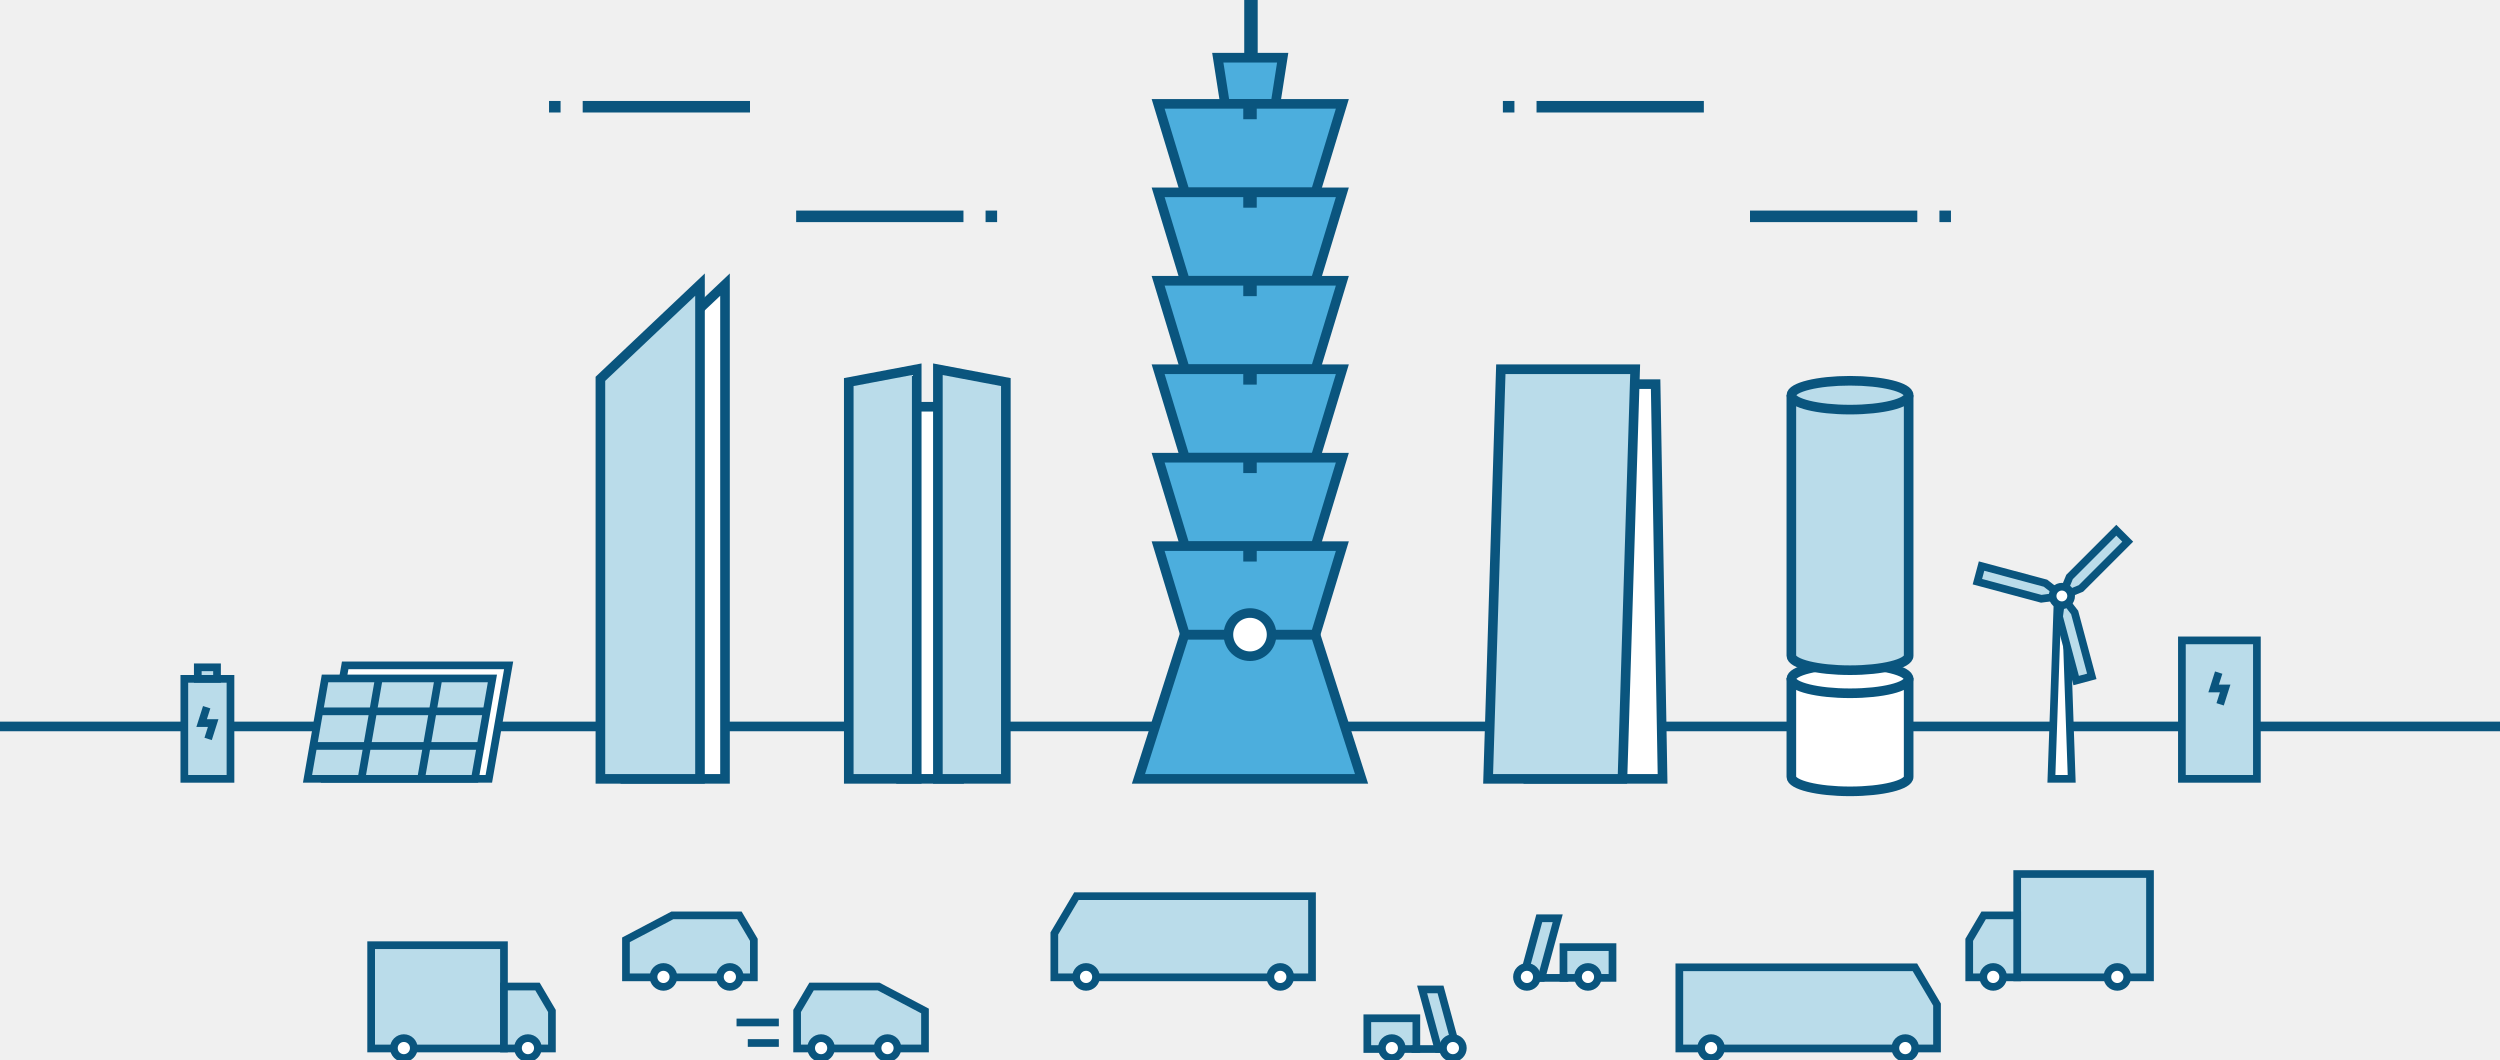
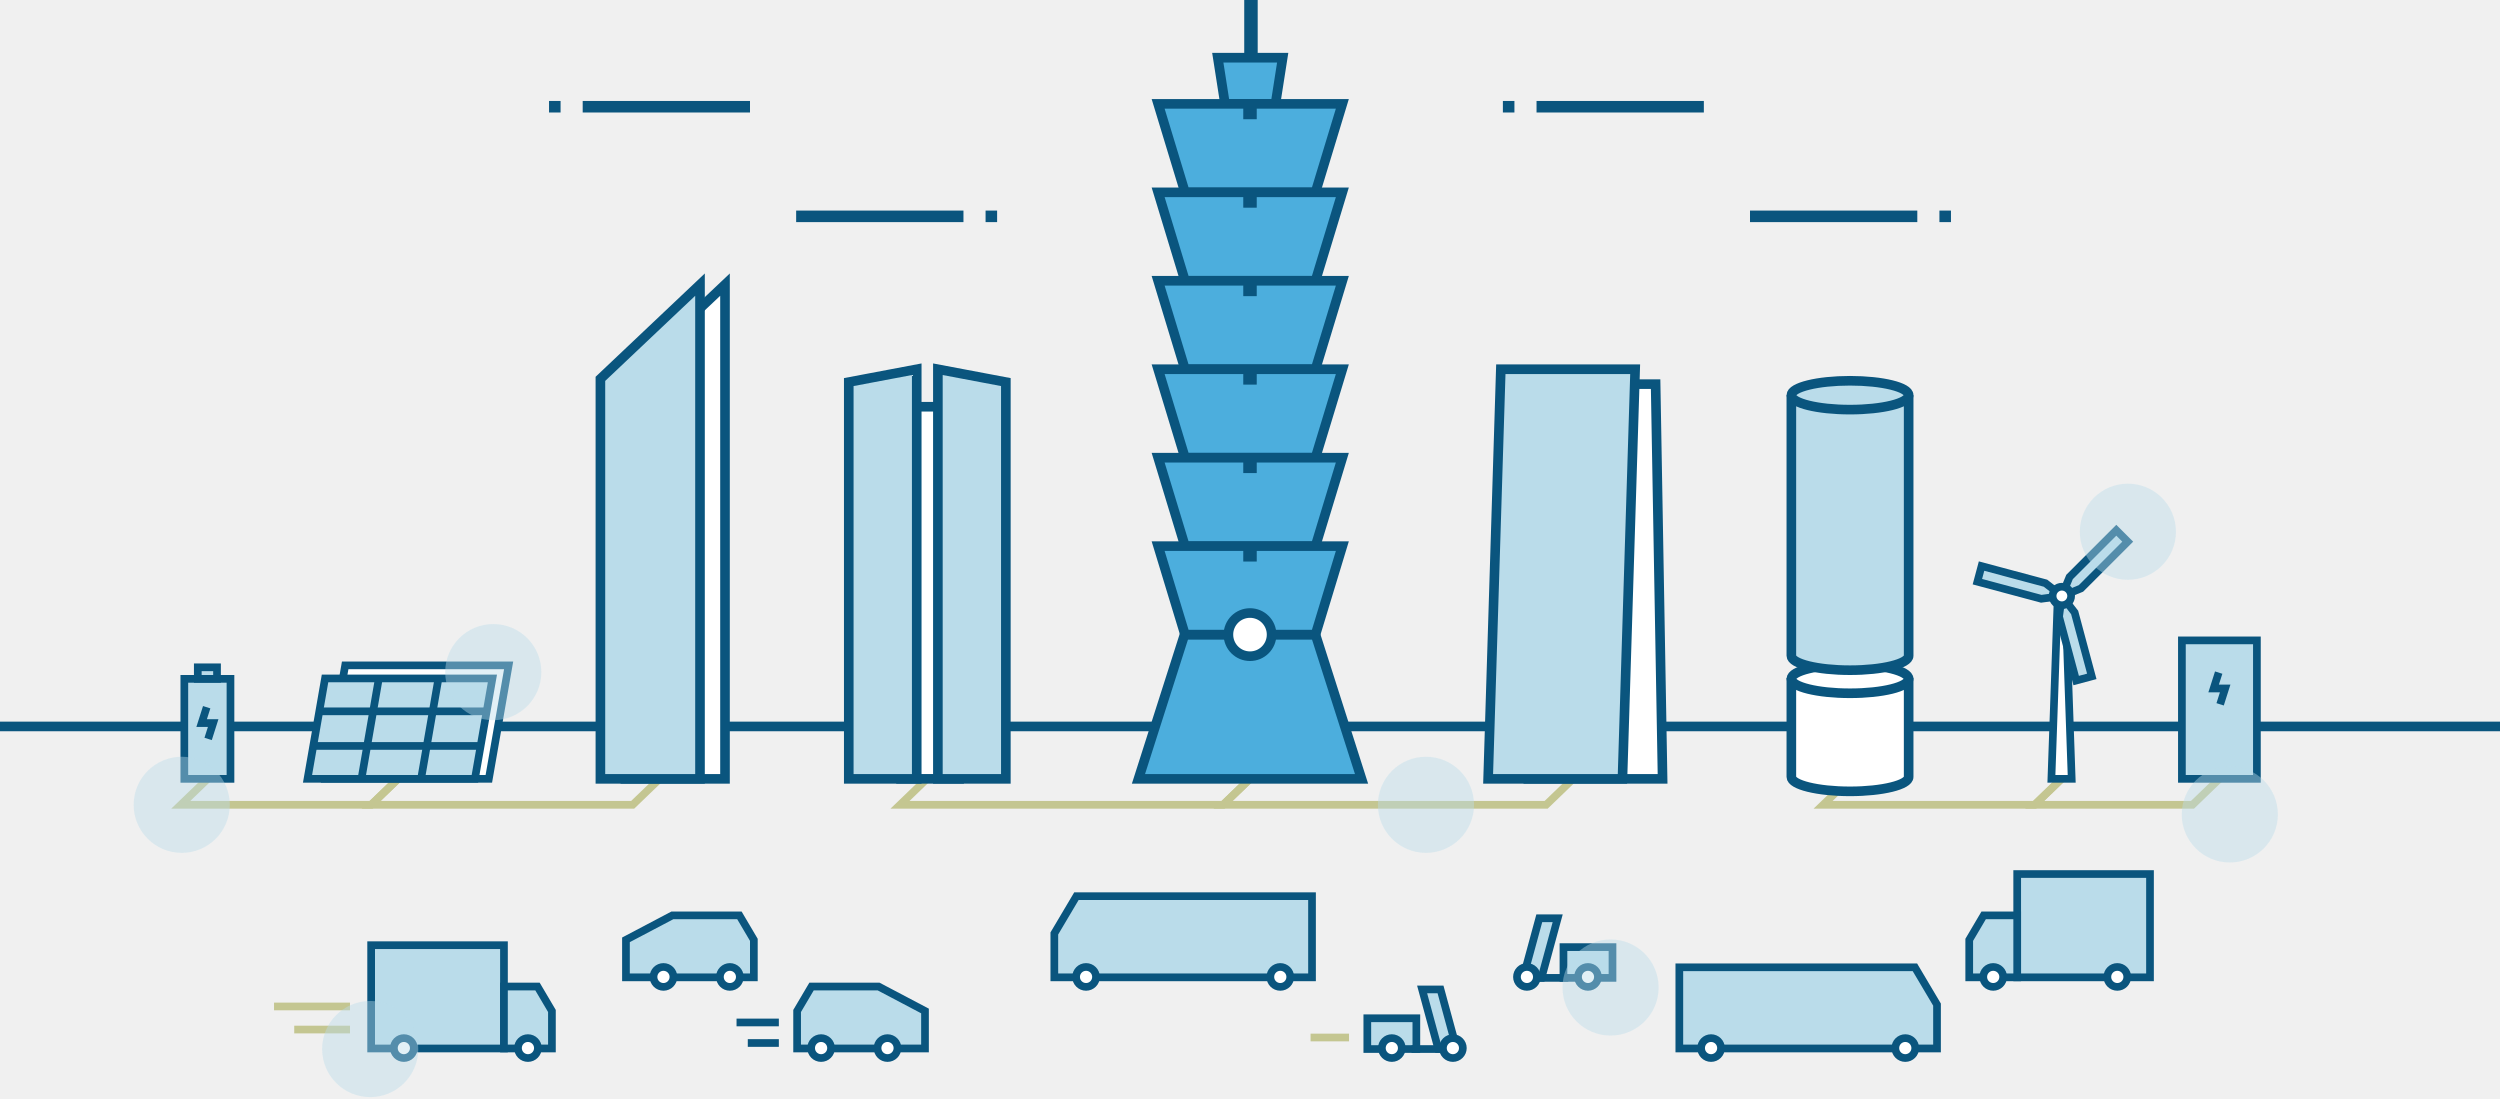
- <svg xmlns="http://www.w3.org/2000/svg" id="_圖層_1" data-name="圖層 1" viewBox="0 0 1300 551">
+ <svg xmlns="http://www.w3.org/2000/svg" id="_圖層_1" data-name="圖層 1" viewBox="0 0 1300 571">
  <defs>
    <style>
-       .cls-1, .cls-2, .cls-3, .cls-4, .cls-5, .cls-6 {
-         stroke: #0a557e;
+       .cls-1, .cls-2, .cls-3, .cls-4, .cls-5, .cls-6, .cls-7 {
        stroke-miterlimit: 10;
      }

-       .cls-1, .cls-3, .cls-4 {
+       .cls-1, .cls-2, .cls-3, .cls-5, .cls-6, .cls-7 {
+         stroke: #0a557e;
+       }
+ 
+       .cls-1, .cls-8, .cls-7 {
+         fill: #badcea;
+       }
+ 
+       .cls-1, .cls-3, .cls-5 {
        stroke-width: 5px;
      }

-       .cls-1, .cls-6 {
-         fill: #badcea;
-       }
- 
-       .cls-7 {
+       .cls-9 {
        fill: #0a557e;
      }

-       .cls-2 {
+       .cls-2, .cls-4 {
        fill: none;
      }

-       .cls-2, .cls-5, .cls-6 {
+       .cls-2, .cls-4, .cls-6, .cls-7 {
        stroke-width: 4px;
      }

-       .cls-3, .cls-5 {
+       .cls-8 {
+         opacity: .42;
+       }
+ 
+       .cls-3, .cls-6 {
        fill: #fff;
      }

      .cls-4 {
+         stroke: #c4c691;
+       }
+ 
+       .cls-5 {
        fill: #4caedd;
      }
    </style>
  </defs>
-   <rect class="cls-7" y="375.25" width="1300" height="5" />
+   <polyline class="cls-4" points="1072.01 405 1058.01 418.5 1140.09 418.5 1154.09 405" />
+   <polyline class="cls-4" points="962 405 948 418.5 1058.01 418.5 1072.01 405" />
+   <polyline class="cls-4" points="108.01 405 94 418.5 192.99 418.5 207.01 405" />
+   <polyline class="cls-4" points="207.01 405 192.99 418.5 328.99 418.5 343.01 405" />
+   <polyline class="cls-4" points="482 405 468 418.5 636 418.5 650 405" />
+   <polyline class="cls-4" points="650 405 636 418.5 804 418.5 818 405" />
+   <line class="cls-4" x1="142.5" y1="523.36" x2="182" y2="523.36" />
+   <line class="cls-4" x1="153" y1="535.36" x2="182" y2="535.36" />
+   <line class="cls-4" x1="681.5" y1="539.5" x2="701.5" y2="539.5" />
  <g>
-     <rect class="cls-3" x="468.55" y="211.5" width="30.18" height="193.5" />
-     <polygon class="cls-1" points="487.7 192 523.04 198.68 523.04 405 487.7 405 487.7 192" />
-     <polygon class="cls-1" points="476.7 192 441.36 198.68 441.36 405 476.7 405 476.7 192" />
-   </g>
-   <g>
-     <polygon class="cls-3" points="860.92 199.76 791.07 199.76 794.69 405 864.54 405 860.92 199.76" />
-     <polygon class="cls-1" points="843.67 405 773.82 405 780.43 192 850.28 192 843.67 405" />
-   </g>
-   <g>
-     <polygon class="cls-3" points="325.21 197 377 148 377 405 325.21 405 325.21 197" />
-     <polygon class="cls-1" points="312.21 197 364 148 364 405 312.21 405 312.21 197" />
-   </g>
-   <g>
-     <polygon class="cls-4" points="633.25 30 637 54 663.25 54 667 30 633.25 30" />
-     <polygon class="cls-4" points="684.05 330 683.8 330 616.2 330 615.95 330 592 405 602.23 405 697.77 405 708 405 684.05 330" />
-     <polygon class="cls-4" points="602.23 54 616.2 100 684.05 100 698.02 54 602.23 54" />
-     <polygon class="cls-4" points="602.23 100 616.2 146 684.05 146 698.02 100 602.23 100" />
-     <polygon class="cls-4" points="602.23 146 616.2 192 684.05 192 698.02 146 602.23 146" />
-     <polygon class="cls-4" points="602.23 192 616.2 238 684.05 238 698.02 192 602.23 192" />
-     <polygon class="cls-4" points="602.23 238 616.2 284 684.05 284 698.02 238 602.23 238" />
-     <polygon class="cls-4" points="602.23 284 616.2 330 684.05 330 698.02 284 602.23 284" />
-     <rect class="cls-7" x="646.5" y="284" width="7" height="8" />
-     <rect class="cls-7" x="646.5" y="238" width="7" height="8" />
-     <rect class="cls-7" x="646.5" y="192" width="7" height="8" />
-     <rect class="cls-7" x="646.5" y="146" width="7" height="8" />
-     <rect class="cls-7" x="646.5" y="100" width="7" height="8" />
-     <rect class="cls-7" x="646.5" y="54" width="7" height="8" />
-     <circle class="cls-3" cx="650" cy="330" r="11.23" />
-     <rect class="cls-7" x="647" width="7" height="30" />
-   </g>
-   <g>
-     <rect class="cls-7" x="799" y="52.5" width="87" height="6" transform="translate(1685 111) rotate(180)" />
-     <rect class="cls-7" x="781.5" y="52.5" width="6" height="6" transform="translate(1569 111) rotate(180)" />
-     <rect class="cls-7" x="910" y="109.5" width="87" height="6" />
-     <rect class="cls-7" x="1008.5" y="109.5" width="6" height="6" />
-   </g>
-   <g>
-     <rect class="cls-7" x="303" y="52.5" width="87" height="6" transform="translate(693 111) rotate(180)" />
-     <rect class="cls-7" x="285.5" y="52.5" width="6" height="6" transform="translate(577 111) rotate(180)" />
-     <rect class="cls-7" x="414" y="109.5" width="87" height="6" />
-     <rect class="cls-7" x="512.5" y="109.5" width="6" height="6" />
-   </g>
-   <g>
-     <polygon class="cls-6" points="682.25 508.21 548.25 508.21 548.25 485.39 559.75 466 682.25 466 682.25 508.21" />
-     <circle class="cls-5" cx="564.75" cy="508" r="5.18" />
-     <circle class="cls-5" cx="665.75" cy="508" r="5.18" />
-   </g>
-   <g>
-     <rect class="cls-6" x="1048.94" y="454.5" width="69.06" height="53.71" transform="translate(2166.94 962.71) rotate(180)" />
-     <path class="cls-6" d="M1024,508.21h24.94v-32.21h-17.44l-7.5,12.71v19.5Z" />
-     <circle class="cls-5" cx="1101" cy="508" r="5.18" />
-     <circle class="cls-5" cx="1036.47" cy="508" r="5.18" />
-   </g>
-   <g>
-     <path class="cls-6" d="M384.5,476h-34.88l-24.12,12.71v19.5h66.5v-19.5l-7.5-12.71Z" />
-     <circle class="cls-5" cx="379.53" cy="508" r="5.18" />
-     <circle class="cls-5" cx="345" cy="508" r="5.18" />
-   </g>
-   <g>
-     <path class="cls-6" d="M422,513h34.88l24.12,12.71v19.5h-66.5v-19.5l7.5-12.71Z" />
-     <circle class="cls-5" cx="426.97" cy="545" r="5.18" />
-     <circle class="cls-5" cx="461.5" cy="545" r="5.18" />
-   </g>
-   <g>
-     <rect class="cls-6" x="813" y="492.5" width="25.5" height="16" />
-     <polygon class="cls-6" points="801.57 508.5 792 508.5 800.43 477.5 810 477.5 801.57 508.5" />
-     <line class="cls-2" x1="815.5" y1="508.5" x2="790.5" y2="508.5" />
-     <circle class="cls-5" cx="825.75" cy="508" r="5.18" />
-     <circle class="cls-5" cx="794" cy="508" r="5.18" />
-   </g>
-   <g>
-     <rect class="cls-6" x="711" y="529.5" width="25.5" height="16" transform="translate(1447.5 1075) rotate(180)" />
-     <polygon class="cls-6" points="747.93 545.5 757.5 545.5 749.07 514.5 739.5 514.5 747.93 545.5" />
-     <line class="cls-2" x1="734" y1="545.5" x2="759" y2="545.5" />
-     <circle class="cls-5" cx="723.75" cy="545" r="5.18" />
-     <circle class="cls-5" cx="755.5" cy="545" r="5.18" />
-   </g>
-   <g>
-     <rect class="cls-6" x="193" y="491.5" width="69.06" height="53.71" />
-     <path class="cls-6" d="M287,545.21h-24.94v-32.21h17.44l7.5,12.71v19.5Z" />
-     <circle class="cls-5" cx="210" cy="545" r="5.18" />
-     <circle class="cls-5" cx="274.53" cy="545" r="5.18" />
-   </g>
-   <g>
-     <polygon class="cls-6" points="873.25 545.21 1007.25 545.21 1007.25 522.39 995.75 503 873.25 503 873.25 545.21" />
-     <circle class="cls-5" cx="990.75" cy="545" r="5.18" />
-     <circle class="cls-5" cx="889.75" cy="545" r="5.18" />
-   </g>
-   <g>
-     <rect class="cls-6" x="1134.59" y="333" width="39" height="72" />
-     <polyline class="cls-2" points="1153.72 349.75 1151.09 358 1157.09 358 1154.47 366.25" />
-   </g>
-   <g>
-     <polygon class="cls-5" points="264.49 346 179.49 346 169.19 405 254.19 405 264.49 346" />
+     <rect class="cls-9" y="375.25" width="1300" height="5" />
    <g>
-       <polygon class="cls-6" points="169.02 352.78 159.91 405 246.94 405 256.06 352.78 169.02 352.78" />
+       <rect class="cls-3" x="468.55" y="211.5" width="30.18" height="193.5" />
+       <polygon class="cls-1" points="487.7 192 523.04 198.68 523.04 405 487.7 405 487.7 192" />
+       <polygon class="cls-1" points="476.7 192 441.36 198.68 441.36 405 476.7 405 476.7 192" />
+     </g>
+     <g>
+       <polygon class="cls-3" points="860.92 199.76 791.07 199.76 794.69 405 864.54 405 860.92 199.76" />
+       <polygon class="cls-1" points="843.67 405 773.82 405 780.43 192 850.28 192 843.67 405" />
+     </g>
+     <g>
+       <polygon class="cls-3" points="325.21 197 377 148 377 405 325.21 405 325.21 197" />
+       <polygon class="cls-1" points="312.21 197 364 148 364 405 312.21 405 312.21 197" />
+     </g>
+     <g>
+       <polygon class="cls-5" points="633.25 30 637 54 663.25 54 667 30 633.25 30" />
+       <polygon class="cls-5" points="684.05 330 683.8 330 616.2 330 615.95 330 592 405 602.23 405 697.77 405 708 405 684.05 330" />
+       <polygon class="cls-5" points="602.23 54 616.2 100 684.05 100 698.02 54 602.23 54" />
+       <polygon class="cls-5" points="602.23 100 616.2 146 684.05 146 698.02 100 602.23 100" />
+       <polygon class="cls-5" points="602.23 146 616.2 192 684.05 192 698.02 146 602.23 146" />
+       <polygon class="cls-5" points="602.23 192 616.2 238 684.05 238 698.02 192 602.23 192" />
+       <polygon class="cls-5" points="602.23 238 616.2 284 684.05 284 698.02 238 602.23 238" />
+       <polygon class="cls-5" points="602.23 284 616.2 330 684.05 330 698.02 284 602.23 284" />
+       <rect class="cls-9" x="646.5" y="284" width="7" height="8" />
+       <rect class="cls-9" x="646.5" y="238" width="7" height="8" />
+       <rect class="cls-9" x="646.5" y="192" width="7" height="8" />
+       <rect class="cls-9" x="646.5" y="146" width="7" height="8" />
+       <rect class="cls-9" x="646.5" y="100" width="7" height="8" />
+       <rect class="cls-9" x="646.5" y="54" width="7" height="8" />
+       <circle class="cls-3" cx="650" cy="330" r="11.23" />
+       <rect class="cls-9" x="647" width="7" height="30" />
+     </g>
+     <g>
+       <rect class="cls-9" x="799" y="52.5" width="87" height="6" transform="translate(1685 111) rotate(180)" />
+       <rect class="cls-9" x="781.5" y="52.5" width="6" height="6" transform="translate(1569 111) rotate(180)" />
+       <rect class="cls-9" x="910" y="109.5" width="87" height="6" />
+       <rect class="cls-9" x="1008.5" y="109.5" width="6" height="6" />
+     </g>
+     <g>
+       <rect class="cls-9" x="303" y="52.5" width="87" height="6" transform="translate(693 111) rotate(180)" />
+       <rect class="cls-9" x="285.5" y="52.5" width="6" height="6" transform="translate(577 111) rotate(180)" />
+       <rect class="cls-9" x="414" y="109.5" width="87" height="6" />
+       <rect class="cls-9" x="512.5" y="109.5" width="6" height="6" />
+     </g>
+     <g>
+       <polygon class="cls-7" points="682.25 508.21 548.25 508.21 548.25 485.39 559.75 466 682.25 466 682.25 508.21" />
+       <circle class="cls-6" cx="564.75" cy="508" r="5.18" />
+       <circle class="cls-6" cx="665.75" cy="508" r="5.18" />
+     </g>
+     <g>
+       <rect class="cls-7" x="1048.94" y="454.5" width="69.06" height="53.71" transform="translate(2166.94 962.71) rotate(180)" />
+       <path class="cls-7" d="M1024,508.21h24.94v-32.21h-17.44l-7.5,12.71v19.5Z" />
+       <circle class="cls-6" cx="1101" cy="508" r="5.18" />
+       <circle class="cls-6" cx="1036.47" cy="508" r="5.18" />
+     </g>
+     <g>
+       <path class="cls-7" d="M384.5,476h-34.88l-24.12,12.71v19.5h66.5v-19.5l-7.5-12.71Z" />
+       <circle class="cls-6" cx="379.53" cy="508" r="5.18" />
+       <circle class="cls-6" cx="345" cy="508" r="5.18" />
+     </g>
+     <g>
+       <path class="cls-7" d="M422,513h34.88l24.12,12.71v19.5h-66.5v-19.5l7.5-12.71Z" />
+       <circle class="cls-6" cx="426.97" cy="545" r="5.18" />
+       <circle class="cls-6" cx="461.5" cy="545" r="5.18" />
+     </g>
+     <g>
+       <rect class="cls-7" x="813" y="492.5" width="25.5" height="16" />
+       <polygon class="cls-7" points="801.57 508.5 792 508.5 800.43 477.5 810 477.5 801.57 508.5" />
+       <line class="cls-2" x1="815.5" y1="508.5" x2="790.5" y2="508.5" />
+       <circle class="cls-6" cx="825.75" cy="508" r="5.18" />
+       <circle class="cls-6" cx="794" cy="508" r="5.18" />
+     </g>
+     <g>
+       <rect class="cls-7" x="711" y="529.5" width="25.5" height="16" transform="translate(1447.5 1075) rotate(180)" />
+       <polygon class="cls-7" points="747.93 545.5 757.5 545.5 749.07 514.5 739.5 514.5 747.93 545.5" />
+       <line class="cls-2" x1="734" y1="545.5" x2="759" y2="545.5" />
+       <circle class="cls-6" cx="723.75" cy="545" r="5.18" />
+       <circle class="cls-6" cx="755.5" cy="545" r="5.18" />
+     </g>
+     <g>
+       <rect class="cls-7" x="193" y="491.5" width="69.06" height="53.71" />
+       <path class="cls-7" d="M287,545.21h-24.94v-32.21h17.44l7.5,12.71v19.5Z" />
+       <circle class="cls-6" cx="210" cy="545" r="5.18" />
+       <circle class="cls-6" cx="274.53" cy="545" r="5.18" />
+     </g>
+     <g>
+       <polygon class="cls-7" points="873.25 545.21 1007.25 545.21 1007.25 522.39 995.75 503 873.25 503 873.25 545.21" />
+       <circle class="cls-6" cx="990.75" cy="545" r="5.18" />
+       <circle class="cls-6" cx="889.75" cy="545" r="5.18" />
+     </g>
+     <g>
+       <rect class="cls-7" x="1134.59" y="333" width="39" height="72" />
+       <polyline class="cls-2" points="1153.72 349.75 1151.09 358 1157.09 358 1154.47 366.25" />
+     </g>
+     <g>
+       <polygon class="cls-6" points="264.49 346 179.49 346 169.19 405 254.19 405 264.49 346" />
      <g>
-         <line class="cls-2" x1="165.98" y1="369.89" x2="252.98" y2="369.89" />
-         <line class="cls-2" x1="162.98" y1="387.89" x2="249.98" y2="387.89" />
-       </g>
-       <g>
-         <line class="cls-2" x1="196.98" y1="352.89" x2="187.98" y2="404.89" />
-         <line class="cls-2" x1="227.98" y1="352.89" x2="218.98" y2="404.89" />
+         <polygon class="cls-7" points="169.02 352.78 159.91 405 246.94 405 256.06 352.78 169.02 352.78" />
+         <g>
+           <line class="cls-2" x1="165.98" y1="369.89" x2="252.98" y2="369.89" />
+           <line class="cls-2" x1="162.98" y1="387.89" x2="249.98" y2="387.89" />
+         </g>
+         <g>
+           <line class="cls-2" x1="196.98" y1="352.89" x2="187.98" y2="404.89" />
+           <line class="cls-2" x1="227.98" y1="352.89" x2="218.98" y2="404.89" />
+         </g>
      </g>
    </g>
+     <g>
+       <path class="cls-3" d="M931.5,355v49c0,4.14,13.66,7.5,30.5,7.5s30.5-3.36,30.5-7.5v-49h-61Z" />
+       <ellipse class="cls-3" cx="962" cy="353" rx="30.5" ry="7.5" />
+       <path class="cls-1" d="M931.5,208v133c0,4.14,13.66,7.5,30.5,7.5s30.5-3.36,30.5-7.5V208h-61Z" />
+       <ellipse class="cls-1" cx="962" cy="205.5" rx="30.5" ry="7.5" />
+     </g>
+     <g>
+       <g>
+         <rect class="cls-7" x="95.85" y="353" width="24" height="52" />
+         <rect class="cls-7" x="102.85" y="347" width="10" height="6" />
+       </g>
+       <polyline class="cls-2" points="107.48 367.75 104.85 376 110.85 376 108.23 384.25" />
+     </g>
+     <g>
+       <polygon class="cls-6" points="1077.28 405 1066.73 405 1070.04 310.08 1072.01 310.08 1073.97 310.08 1077.28 405" />
+       <g>
+         <polygon class="cls-7" points="1061.46 311.37 1072.24 309.91 1063.64 303.26 1030.41 294.36 1028.24 302.47 1061.46 311.37" />
+         <polygon class="cls-7" points="1070.71 320.66 1072.17 309.88 1078.82 318.49 1087.73 351.71 1079.61 353.88 1070.71 320.66" />
+         <polygon class="cls-7" points="1076.16 300.04 1072.04 310.1 1082.1 305.98 1106.42 281.66 1100.48 275.72 1076.16 300.04" />
+       </g>
+       <circle class="cls-6" cx="1072.17" cy="309.91" r="4.82" />
+     </g>
+     <line class="cls-2" x1="383" y1="531.68" x2="405" y2="531.68" />
+     <line class="cls-2" x1="388.85" y1="542.36" x2="405" y2="542.36" />
  </g>
-   <g>
-     <path class="cls-3" d="M931.5,355v49c0,4.14,13.66,7.5,30.5,7.5s30.5-3.36,30.5-7.5v-49h-61Z" />
-     <ellipse class="cls-3" cx="962" cy="353" rx="30.5" ry="7.5" />
-     <path class="cls-1" d="M931.5,208v133c0,4.14,13.66,7.5,30.5,7.5s30.5-3.36,30.5-7.5V208h-61Z" />
-     <ellipse class="cls-1" cx="962" cy="205.5" rx="30.5" ry="7.5" />
-   </g>
-   <g>
-     <g>
-       <rect class="cls-6" x="95.85" y="353" width="24" height="52" />
-       <rect class="cls-6" x="102.85" y="347" width="10" height="6" />
-     </g>
-     <polyline class="cls-2" points="107.48 367.75 104.85 376 110.85 376 108.23 384.25" />
-   </g>
-   <g>
-     <polygon class="cls-5" points="1077.28 405 1066.73 405 1070.04 310.08 1072.01 310.08 1073.97 310.08 1077.28 405" />
-     <g>
-       <polygon class="cls-6" points="1061.46 311.37 1072.24 309.91 1063.64 303.26 1030.41 294.36 1028.24 302.47 1061.46 311.37" />
-       <polygon class="cls-6" points="1070.71 320.66 1072.17 309.88 1078.82 318.49 1087.73 351.71 1079.61 353.88 1070.71 320.66" />
-       <polygon class="cls-6" points="1076.16 300.04 1072.04 310.1 1082.1 305.98 1106.42 281.66 1100.48 275.72 1076.16 300.04" />
-     </g>
-     <circle class="cls-5" cx="1072.17" cy="309.91" r="4.82" />
-   </g>
-   <line class="cls-2" x1="383" y1="531.68" x2="405" y2="531.68" />
-   <line class="cls-2" x1="388.85" y1="542.36" x2="405" y2="542.36" />
+   <circle class="cls-8" cx="1159.5" cy="423.5" r="25" />
+   <circle class="cls-8" cx="741.5" cy="418.5" r="25" />
+   <circle class="cls-8" cx="1106.5" cy="276.5" r="25" />
+   <circle class="cls-8" cx="837.5" cy="513.5" r="25" />
+   <circle class="cls-8" cx="192.5" cy="545.5" r="25" />
+   <circle class="cls-8" cx="94.5" cy="418.5" r="25" />
+   <circle class="cls-8" cx="256.5" cy="349.5" r="25" />
</svg>
